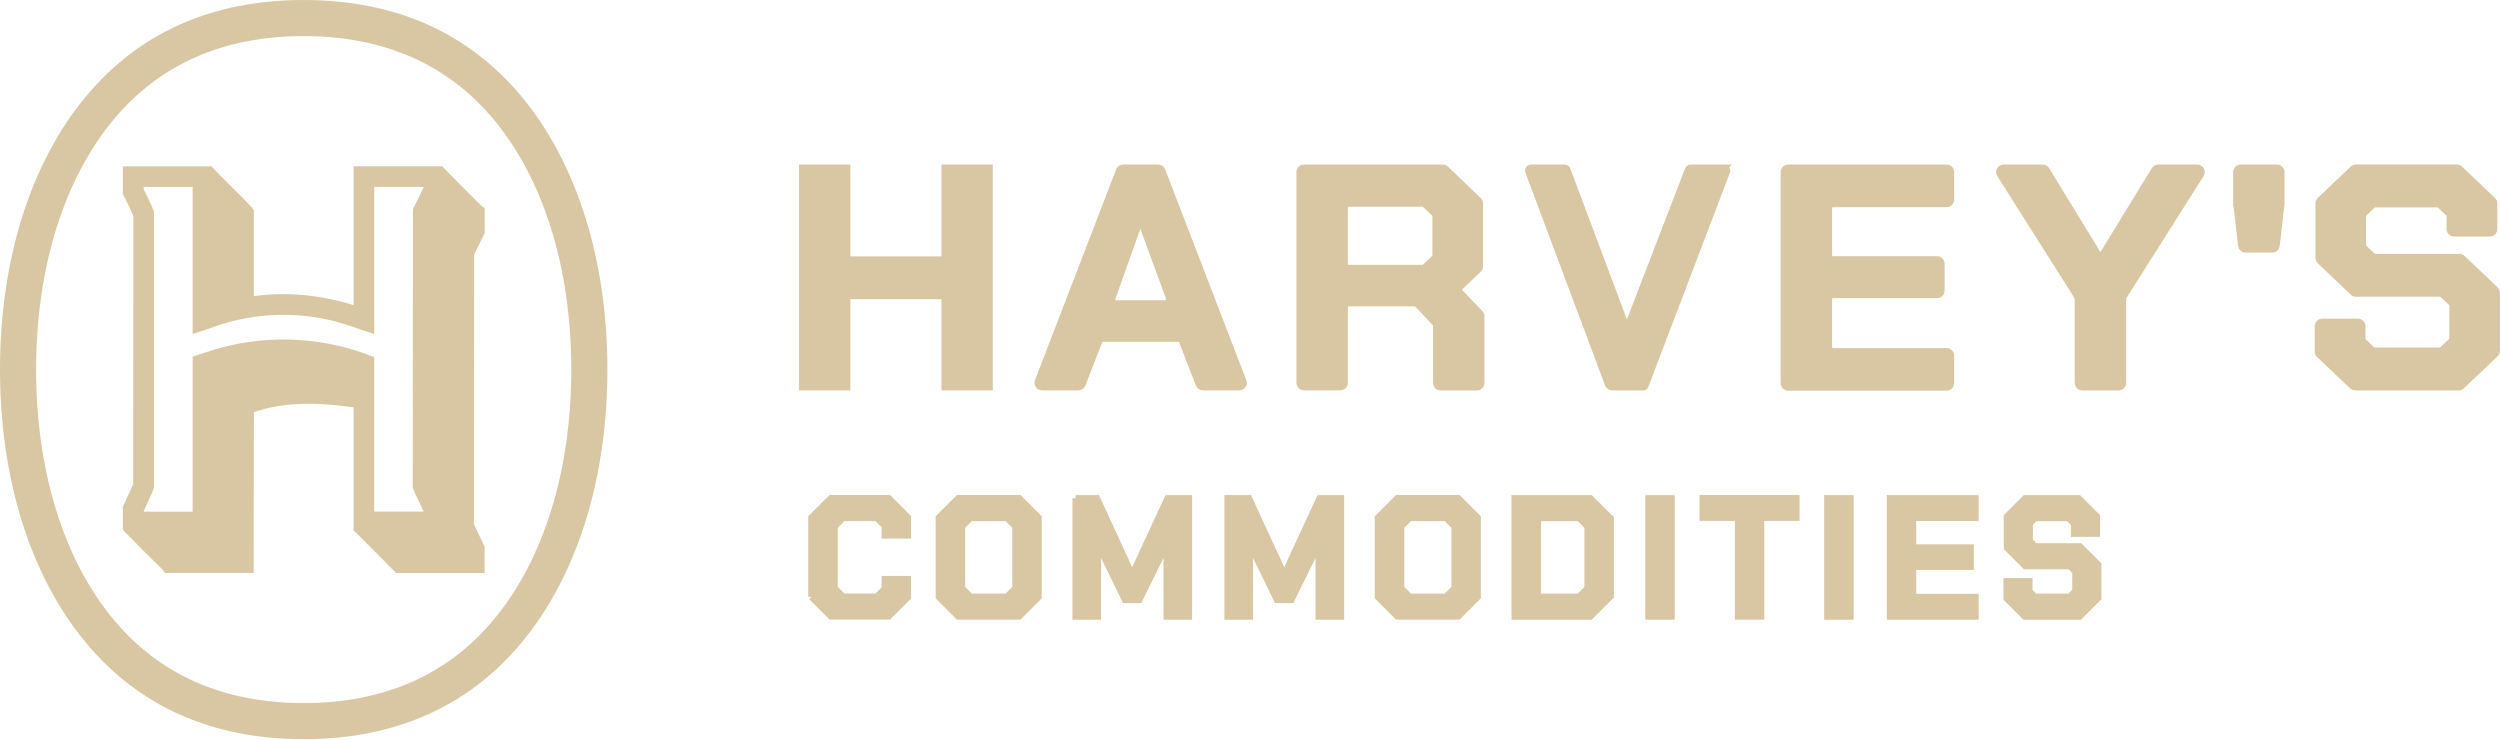
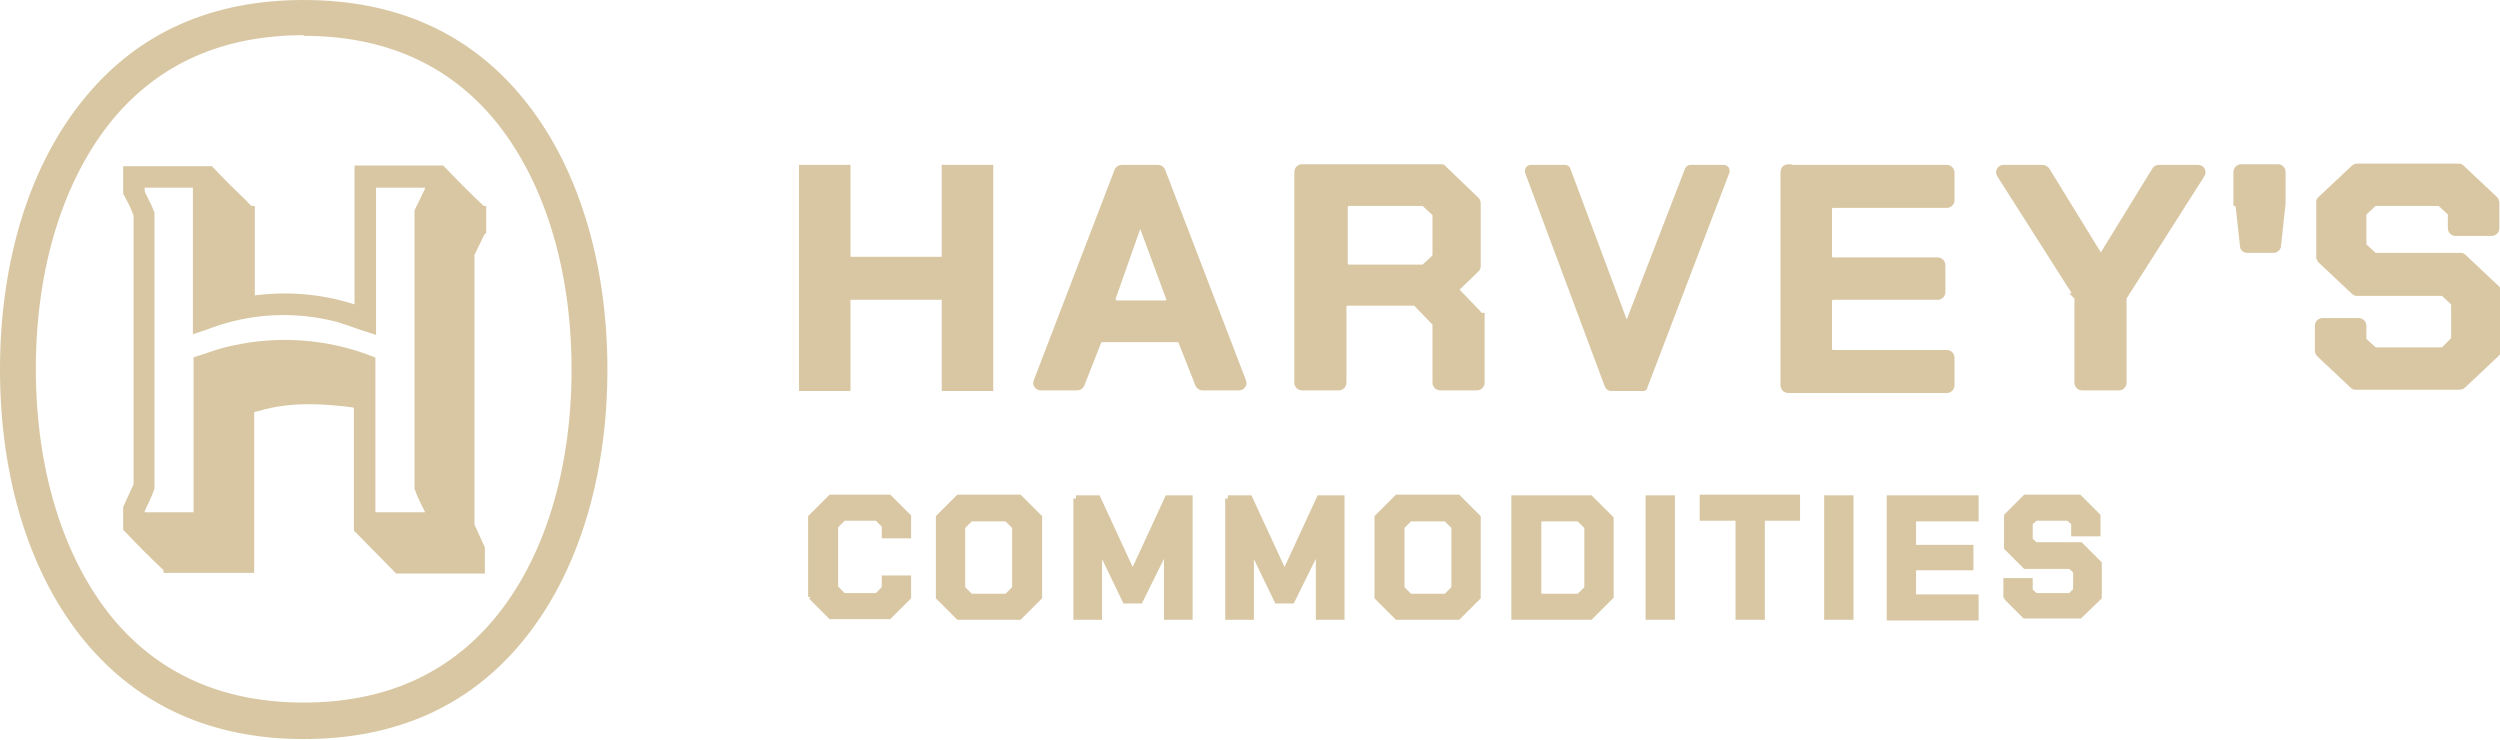
- <svg xmlns="http://www.w3.org/2000/svg" id="Layer_2" data-name="Layer 2" viewBox="0 0 383.61 113.43">
-   <defs>
-     <style>
-       .cls-1 {
-         fill: #d8c7a2;
-         stroke: #d8c7a2;
-         stroke-miterlimit: 10;
-       }
-     </style>
-   </defs>
-   <g id="Layer_1-2" data-name="Layer 1">
-     <path class="cls-1" d="M123.1,25.75h6.88v14.09h14.98v-14.09h6.88v33.65h-6.88v-13.99h-14.98v13.99h-6.88V25.75ZM172.33,25.75h5.38c.27,0,.51.17.61.42l12.45,32.34c.17.43-.15.89-.61.89h-5.58c-.27,0-.51-.17-.61-.42l-2.56-6.61c-.1-.25-.34-.42-.61-.42h-11.55c-.27,0-.51.17-.61.42l-2.56,6.61c-.1.25-.34.42-.61.42h-5.58c-.46,0-.78-.46-.61-.89l12.45-32.34c.1-.25.34-.42.61-.42ZM178.78,46.57c.46,0,.77-.45.62-.88l-4.38-11.91h-.1l-4.24,11.91c-.15.43.16.88.62.88h7.49ZM227.28,48.52v10.23c0,.36-.29.66-.66.66h-5.57c-.36,0-.66-.29-.66-.66v-8.75c0-.17-.06-.33-.18-.45l-2.66-2.83c-.12-.13-.3-.21-.48-.21h-10.09c-.36,0-.66.29-.66.66v11.57c0,.36-.29.66-.66.66h-5.57c-.36,0-.66-.29-.66-.66V26.41c0-.36.29-.66.66-.66h21.3c.17,0,.33.07.45.18l5.02,4.82c.13.12.2.29.2.47v9.63c0,.18-.07.35-.2.47l-2.77,2.67c-.26.25-.27.66-.02.93l3.01,3.14c.12.12.18.28.18.45ZM206.98,41.14h11.28c.17,0,.33-.06.45-.18l1.38-1.31c.13-.12.2-.3.2-.48v-5.98c0-.18-.07-.35-.2-.48l-1.38-1.31c-.12-.12-.28-.18-.45-.18h-11.28c-.36,0-.66.29-.66.66v8.59c0,.36.29.66.66.66ZM264.6,25.75h-5.18c-.18,0-.34.11-.39.28l-9.17,23.8c-.08.21-.37.2-.45,0l-8.93-23.81c-.06-.16-.22-.27-.39-.27h-5.17c-.29,0-.49.29-.39.56l12.23,32.67c.1.26.34.43.61.43h4.84c.1,0,.19-.06.22-.15l12.55-32.95c.09-.27-.11-.55-.39-.55ZM274.39,25.75h24.3c.36,0,.66.29.66.66v4.22c0,.36-.29.66-.66.66h-17.41c-.36,0-.66.29-.66.66v7.2c0,.36.29.66.66.66h15.95c.36,0,.66.29.66.66v4.12c0,.36-.29.66-.66.66h-15.95c-.36,0-.66.29-.66.66v7.34c0,.36.29.66.66.66h17.41c.36,0,.66.29.66.66v4.22c0,.36-.29.66-.66.66h-24.3c-.36,0-.66-.29-.66-.66V26.41c0-.36.29-.66.66-.66ZM318.76,45.5l-11.86-18.74c-.28-.44.04-1.01.55-1.01h5.98c.23,0,.44.12.56.31l8.26,13.49h.1l8.26-13.49c.12-.19.33-.31.56-.31h5.98c.52,0,.83.57.55,1.01l-11.86,18.74c-.07.1-.1.23-.1.35v12.9c0,.36-.29.66-.66.66h-5.57c-.36,0-.66-.29-.66-.66v-12.9c0-.12-.04-.25-.1-.35ZM343.16,31.2v-4.79c0-.36.29-.66.66-.66h5.57c.36,0,.66.29.66.66v4.79s0,.05,0,.08l-.74,6.4c-.04.33-.32.58-.65.58h-4.09c-.33,0-.61-.25-.65-.58l-.74-6.4s0-.05,0-.08ZM355.68,53.93v-3.87c0-.36.29-.66.66-.66h5.47c.36,0,.66.29.66.66v1.9c0,.18.07.35.2.48l1.28,1.21c.12.12.28.18.45.18h9.95c.17,0,.33-.06.45-.18l1.33-1.26c.13-.12.2-.3.2-.48v-5.01c0-.18-.07-.35-.2-.48l-1.28-1.21c-.12-.12-.28-.18-.45-.18h-12.89c-.17,0-.33-.06-.45-.18l-5.07-4.82c-.13-.12-.2-.3-.2-.48v-8.33c0-.18.07-.35.2-.48l5.07-4.82c.12-.12.28-.18.45-.18h15.47c.17,0,.33.06.45.18l5.07,4.82c.13.12.2.3.2.48v3.92c0,.36-.29.66-.66.66h-5.47c-.36,0-.66-.29-.66-.66v-1.95c0-.18-.07-.35-.2-.48l-1.28-1.21c-.12-.12-.28-.18-.45-.18h-9.5c-.17,0-.33.06-.45.18l-1.28,1.21c-.13.12-.2.3-.2.48v4.39c0,.18.07.35.2.48l1.28,1.21c.12.12.28.18.45.18h12.89c.17,0,.33.06.45.18l5.07,4.82c.13.12.2.3.2.48v8.91c0,.18-.07.35-.2.48l-5.17,4.91c-.12.12-.28.18-.45.18h-15.87c-.17,0-.33-.06-.45-.18l-5.07-4.82c-.13-.12-.2-.3-.2-.48ZM46.6,5.04c12.45,0,22.4,4.38,29.58,13.02,7.73,9.31,11.98,23.03,11.98,38.65s-4.26,29.35-11.98,38.65c-7.18,8.64-17.13,13.02-29.58,13.02s-22.4-4.38-29.58-13.02c-7.73-9.31-11.98-23.03-11.98-38.65s4.26-29.35,11.98-38.65c7.18-8.64,17.13-13.02,29.58-13.02M46.6.5c-13.86,0-24.99,4.93-33.07,14.66C5.13,25.28.5,40.04.5,56.71s4.63,31.43,13.03,41.55c8.08,9.73,19.21,14.66,33.07,14.66s24.99-4.93,33.07-14.66c8.4-10.12,13.03-24.87,13.03-41.55s-4.63-31.43-13.03-41.55C71.58,5.43,60.46.5,46.6.5h0ZM73.86,35.69l-1.61,3.26-.03,41.58,1.64,3.49v3.4h-12.87s-6.23-6.26-6.23-6.26v-19.09s0,0,0,0c-5.09-.74-10.39-1.05-15.29.49-.21.06-.81.23-.95.31-.02.01-.05.02-.06.05l-.04,24.49h-12.84c-.08-.17-.24-.33-.38-.46-1.8-1.74-3.58-3.53-5.32-5.32-.07-.07-.53-.46-.53-.51v-3.24s1.59-3.46,1.59-3.46l.02-41.37c-.46-1.17-1.06-2.29-1.61-3.43v-3.6h12.87c1.57,1.66,3.25,3.26,4.86,4.89.37.38.8.88,1.18,1.24.02.02.19.09.19.1v13.77c5.45-.85,11.1-.26,16.31,1.49v-21.5s12.87,0,12.87,0c1.93,1.99,3.91,3.95,5.88,5.92.1.1.23.25.36.31v3.43ZM56.92,50.57s0,0,0,0c-1.71-.54-3.37-1.21-5.1-1.67-5.78-1.54-11.89-1.44-17.62.27-1.4.42-2.75.96-4.14,1.4v-22.33s-.06-.06-.06-.06h-8.45s0,.81,0,.81c0,.12.03.24.08.35.5,1.06,1.07,2.1,1.49,3.19v42.25c-.43,1.17-1.02,2.29-1.52,3.43-.03.07-.05.15-.05.23h0c0,.31.25.57.57.57h7.88s.06-.06.06-.06v-23.86c1.33-.42,2.64-.9,3.98-1.26,7.55-2.01,15.63-1.56,22.88,1.31v23.86s8.55,0,8.55,0v-.73c-.55-1.18-1.17-2.34-1.64-3.54l.03-42.51,1.61-3.28v-.77s-8.55,0-8.55,0v22.39ZM124.52,91.6v-12.17l2.98-2.98h8.86l2.93,2.93v2.77h-3.52v-1.48l-1.22-1.22h-5.18l-1.32,1.32v9.48l1.32,1.32h5.18l1.22-1.22v-1.48h3.52v2.77l-2.93,2.93h-8.86l-2.98-2.98ZM144.07,91.6v-12.17l2.98-2.98h9.32l2.98,2.98v12.17l-2.98,2.98h-9.32l-2.98-2.98ZM154.51,91.58l1.32-1.32v-9.48l-1.32-1.32h-5.59l-1.32,1.32v9.48l1.32,1.32h5.59ZM165.05,76.46h3.26l5.39,11.71h.05l5.41-11.71h3.26v18.13h-3.39v-11.03h-.05l-4.17,8.49h-2.17l-4.14-8.49h-.05v11.03h-3.39v-18.13ZM188.38,76.46h3.26l5.39,11.71h.05l5.41-11.71h3.26v18.13h-3.39v-11.03h-.05l-4.17,8.49h-2.18l-4.14-8.49h-.05v11.03h-3.39v-18.13ZM211.45,91.6v-12.17l2.98-2.98h9.32l2.98,2.98v12.17l-2.98,2.98h-9.32l-2.98-2.98ZM221.89,91.58l1.32-1.32v-9.48l-1.32-1.32h-5.59l-1.32,1.32v9.48l1.32,1.32h5.59ZM232.43,76.46h11.6l3.11,3.11v11.91l-3.11,3.11h-11.6v-18.13ZM242.3,91.58l1.32-1.32v-9.48l-1.32-1.32h-6.34v12.12h6.34ZM252.96,76.46h3.52v18.13h-3.52v-18.13ZM266.69,79.43h-5.41v-2.98h14.35v2.98h-5.41v15.15h-3.52v-15.15ZM280.41,76.46h3.52v18.13h-3.52v-18.13ZM290.02,76.46h13.1v2.98h-9.58v4.58h8.83v2.93h-8.83v4.66h9.58v2.98h-13.1v-18.13ZM307.91,91.79v-2.59h3.47v1.53l.85.85h5.36l.88-.88v-3l-.85-.85h-6.86l-2.8-2.8v-4.79l2.8-2.8h8.18l2.8,2.8v2.62h-3.47v-1.55l-.85-.85h-5.13l-.85.85v2.67l.85.85h6.86l2.8,2.8v5.1l-2.85,2.85h-8.39l-2.8-2.8Z" />
+ <svg xmlns="http://www.w3.org/2000/svg" id="a" viewBox="0 0 383.6 113.4">
+   <g id="b">
+     <path d="M123.1,25.8h6.9v14.1h15v-14.1h6.9v33.7h-6.9v-14h-15v14h-6.9V25.8ZM172.3,25.8h5.4c.3,0,.5.2.6.4l12.4,32.3c.2.4-.1.9-.6.9h-5.6c-.3,0-.5-.2-.6-.4l-2.6-6.6c-.1-.2-.3-.4-.6-.4h-11.6c-.3,0-.5.2-.6.4l-2.6,6.6c-.1.2-.3.4-.6.4h-5.6c-.5,0-.8-.5-.6-.9l12.4-32.3c.1-.2.3-.4.6-.4h0ZM178.8,46.6c.5,0,.8-.5.6-.9l-4.4-11.9h-.1l-4.2,11.9c-.1.4.2.9.6.9h7.5,0ZM227.3,48.5v10.2c0,.4-.3.7-.7.7h-5.6c-.4,0-.7-.3-.7-.7v-8.8c0-.2,0-.3-.2-.5l-2.7-2.8c-.1-.1-.3-.2-.5-.2h-10.1c-.4,0-.7.3-.7.7v11.6c0,.4-.3.7-.7.7h-5.6c-.4,0-.7-.3-.7-.7V26.4c0-.4.3-.7.7-.7h21.3c.2,0,.3,0,.4.2l5,4.8c.1.1.2.3.2.5v9.6c0,.2,0,.3-.2.5l-2.8,2.7c-.3.2-.3.7,0,.9l3,3.1c.1.1.2.3.2.5h0ZM207,41.1h11.3c.2,0,.3,0,.4-.2l1.4-1.3c.1-.1.2-.3.2-.5v-6c0-.2,0-.3-.2-.5l-1.4-1.3c-.1-.1-.3-.2-.4-.2h-11.3c-.4,0-.7.3-.7.7v8.6c0,.4.3.7.7.7h0ZM264.6,25.8h-5.2c-.2,0-.3.1-.4.3l-9.2,23.8c0,.2-.4.2-.4,0l-8.9-23.8c0-.2-.2-.3-.4-.3h-5.2c-.3,0-.5.3-.4.6l12.2,32.7c.1.3.3.4.6.4h4.8c.1,0,.2,0,.2-.2l12.6-33c0-.3-.1-.5-.4-.5h0ZM274.4,25.8h24.3c.4,0,.7.3.7.7v4.2c0,.4-.3.7-.7.7h-17.4c-.4,0-.7.3-.7.7v7.2c0,.4.3.7.7.7h16c.4,0,.7.3.7.7v4.1c0,.4-.3.7-.7.7h-16c-.4,0-.7.3-.7.7v7.3c0,.4.3.7.7.7h17.4c.4,0,.7.3.7.7v4.2c0,.4-.3.7-.7.7h-24.3c-.4,0-.7-.3-.7-.7V26.4c0-.4.3-.7.7-.7ZM318.8,45.5l-11.9-18.7c-.3-.4,0-1,.5-1h6c.2,0,.4.1.6.3l8.3,13.5h.1l8.3-13.5c.1-.2.3-.3.6-.3h6c.5,0,.8.6.5,1l-11.9,18.7c0,0-.1.2-.1.3v12.9c0,.4-.3.7-.7.7h-5.6c-.4,0-.7-.3-.7-.7v-12.9c0-.1,0-.2-.1-.3h0ZM343.2,31.2v-4.8c0-.4.3-.7.7-.7h5.6c.4,0,.7.3.7.7v4.8h0c0,0-.7,6.5-.7,6.5,0,.3-.3.6-.6.6h-4.1c-.3,0-.6-.2-.6-.6l-.7-6.4h0c0,0,0,0,0,0ZM355.7,53.9v-3.9c0-.4.3-.7.7-.7h5.5c.4,0,.7.3.7.7v1.9c0,.2,0,.3.2.5l1.3,1.2c.1.1.3.2.5.2h10c.2,0,.3,0,.5-.2l1.3-1.3c.1-.1.2-.3.2-.5v-5c0-.2,0-.3-.2-.5l-1.3-1.2c-.1-.1-.3-.2-.5-.2h-12.9c-.2,0-.3,0-.5-.2l-5.1-4.8c-.1-.1-.2-.3-.2-.5v-8.3c0-.2,0-.4.2-.5l5.1-4.8c.1-.1.3-.2.5-.2h15.5c.2,0,.3,0,.5.2l5.1,4.8c.1.1.2.3.2.5v3.9c0,.4-.3.7-.7.7h-5.5c-.4,0-.7-.3-.7-.7v-2c0-.2,0-.3-.2-.5l-1.3-1.2c-.1-.1-.3-.2-.5-.2h-9.5c-.2,0-.3,0-.5.2l-1.3,1.2c-.1.1-.2.3-.2.5v4.4c0,.2,0,.3.2.5l1.3,1.2c.1.1.3.2.5.2h12.9c.2,0,.3,0,.5.2l5.1,4.8c.1.1.2.3.2.5v8.9c0,.2,0,.3-.2.5l-5.2,4.9c-.1.1-.3.2-.5.2h-15.9c-.2,0-.3,0-.5-.2l-5.1-4.8c-.1-.1-.2-.3-.2-.5ZM46.6,5c12.5,0,22.4,4.4,29.6,13,7.7,9.3,12,23,12,38.7s-4.3,29.4-12,38.6c-7.2,8.6-17.1,13-29.6,13s-22.4-4.4-29.6-13c-7.7-9.3-12-23-12-38.7s4.3-29.4,12-38.7c7.2-8.6,17.1-13,29.6-13M46.6.5c-13.9,0-25,4.9-33.1,14.7C5.1,25.3.5,40,.5,56.7s4.6,31.4,13,41.5c8.1,9.7,19.2,14.7,33.1,14.7s25-4.9,33.1-14.7c8.4-10.1,13-24.9,13-41.5s-4.6-31.4-13-41.5C71.6,5.4,60.5.5,46.6.5h0ZM73.9,35.7l-1.6,3.3v41.6s1.6,3.5,1.6,3.5v3.4h-12.9l-6.2-6.3v-19.1h0c-5.1-.7-10.4-1-15.3.5-.2,0-.8.2-1,.3,0,0,0,0,0,0v24.5h-12.9c0-.2-.2-.3-.4-.5-1.8-1.7-3.6-3.5-5.3-5.3,0,0-.5-.5-.5-.5v-3.2l1.6-3.5v-41.4c-.4-1.2-1-2.3-1.6-3.4v-3.6h12.9c1.6,1.7,3.2,3.3,4.9,4.9.4.4.8.9,1.2,1.2,0,0,.2,0,.2,0v13.8c5.5-.8,11.1-.3,16.3,1.5v-21.5h12.9c1.9,2,3.9,4,5.9,5.9,0,.1.2.3.4.3v3.4h0ZM56.9,50.6h0c-1.7-.5-3.4-1.2-5.1-1.7-5.8-1.5-11.9-1.4-17.6.3-1.4.4-2.8,1-4.1,1.4v-22.3h0c0,0-8.4,0-8.4,0v.8c0,.1,0,.2,0,.4.5,1.1,1.1,2.1,1.5,3.2v42.2c-.4,1.2-1,2.3-1.5,3.4,0,0,0,.2,0,.2h0c0,.3.2.6.6.6h7.9v-23.9c1.3-.4,2.6-.9,4-1.3,7.5-2,15.6-1.6,22.9,1.3v23.9h8.6v-.7c-.6-1.2-1.2-2.3-1.6-3.5v-42.5s1.6-3.3,1.6-3.3v-.8h-8.5v22.4h0ZM124.5,91.6v-12.2l3-3h8.9l2.9,2.9v2.8h-3.5v-1.5l-1.2-1.2h-5.2l-1.3,1.3v9.5l1.3,1.3h5.2l1.2-1.2v-1.5h3.5v2.8l-2.9,2.9h-8.9l-3-3h0ZM144.1,91.6v-12.2l3-3h9.3l3,3v12.2l-3,3h-9.3l-3-3h0ZM154.5,91.6l1.3-1.3v-9.5l-1.3-1.3h-5.6l-1.3,1.3v9.5l1.3,1.3s5.6,0,5.6,0ZM165.1,76.5h3.3l5.4,11.7h0l5.4-11.7h3.3v18.1h-3.4v-11h0l-4.2,8.5h-2.2l-4.1-8.5h0v11h-3.4v-18.1h0ZM188.4,76.5h3.3l5.4,11.7h0l5.4-11.7h3.3v18.1h-3.4v-11h0l-4.2,8.5h-2.2l-4.1-8.5h0v11h-3.4v-18.1ZM211.4,91.6v-12.2l3-3h9.3l3,3v12.2l-3,3h-9.3l-3-3ZM221.9,91.6l1.3-1.3v-9.5l-1.3-1.3h-5.6l-1.3,1.3v9.5l1.3,1.3s5.6,0,5.6,0ZM232.4,76.5h11.6l3.1,3.1v11.9l-3.1,3.1h-11.6v-18.1ZM242.3,91.6l1.3-1.3v-9.5l-1.3-1.3h-6.3v12.1h6.3ZM253,76.5h3.5v18.1h-3.5v-18.1ZM266.7,79.4h-5.4v-3h14.4v3h-5.4v15.2h-3.5v-15.2h0ZM280.4,76.5h3.5v18.1h-3.5v-18.1ZM290,76.5h13.1v3h-9.6v4.6h8.8v2.9h-8.8v4.7h9.6v3h-13.1v-18.1ZM307.9,91.8v-2.6h3.5v1.5l.9.8h5.4l.9-.9v-3l-.9-.8h-6.9l-2.8-2.8v-4.8l2.8-2.8h8.2l2.8,2.8v2.6h-3.5v-1.6l-.9-.8h-5.1l-.9.8v2.7l.9.8h6.9l2.8,2.8v5.1l-2.9,2.8h-8.4l-2.8-2.8h0Z" style="fill:#d8c7a2; stroke:#d8c7a2; stroke-miterlimit:10;" />
  </g>
</svg>
